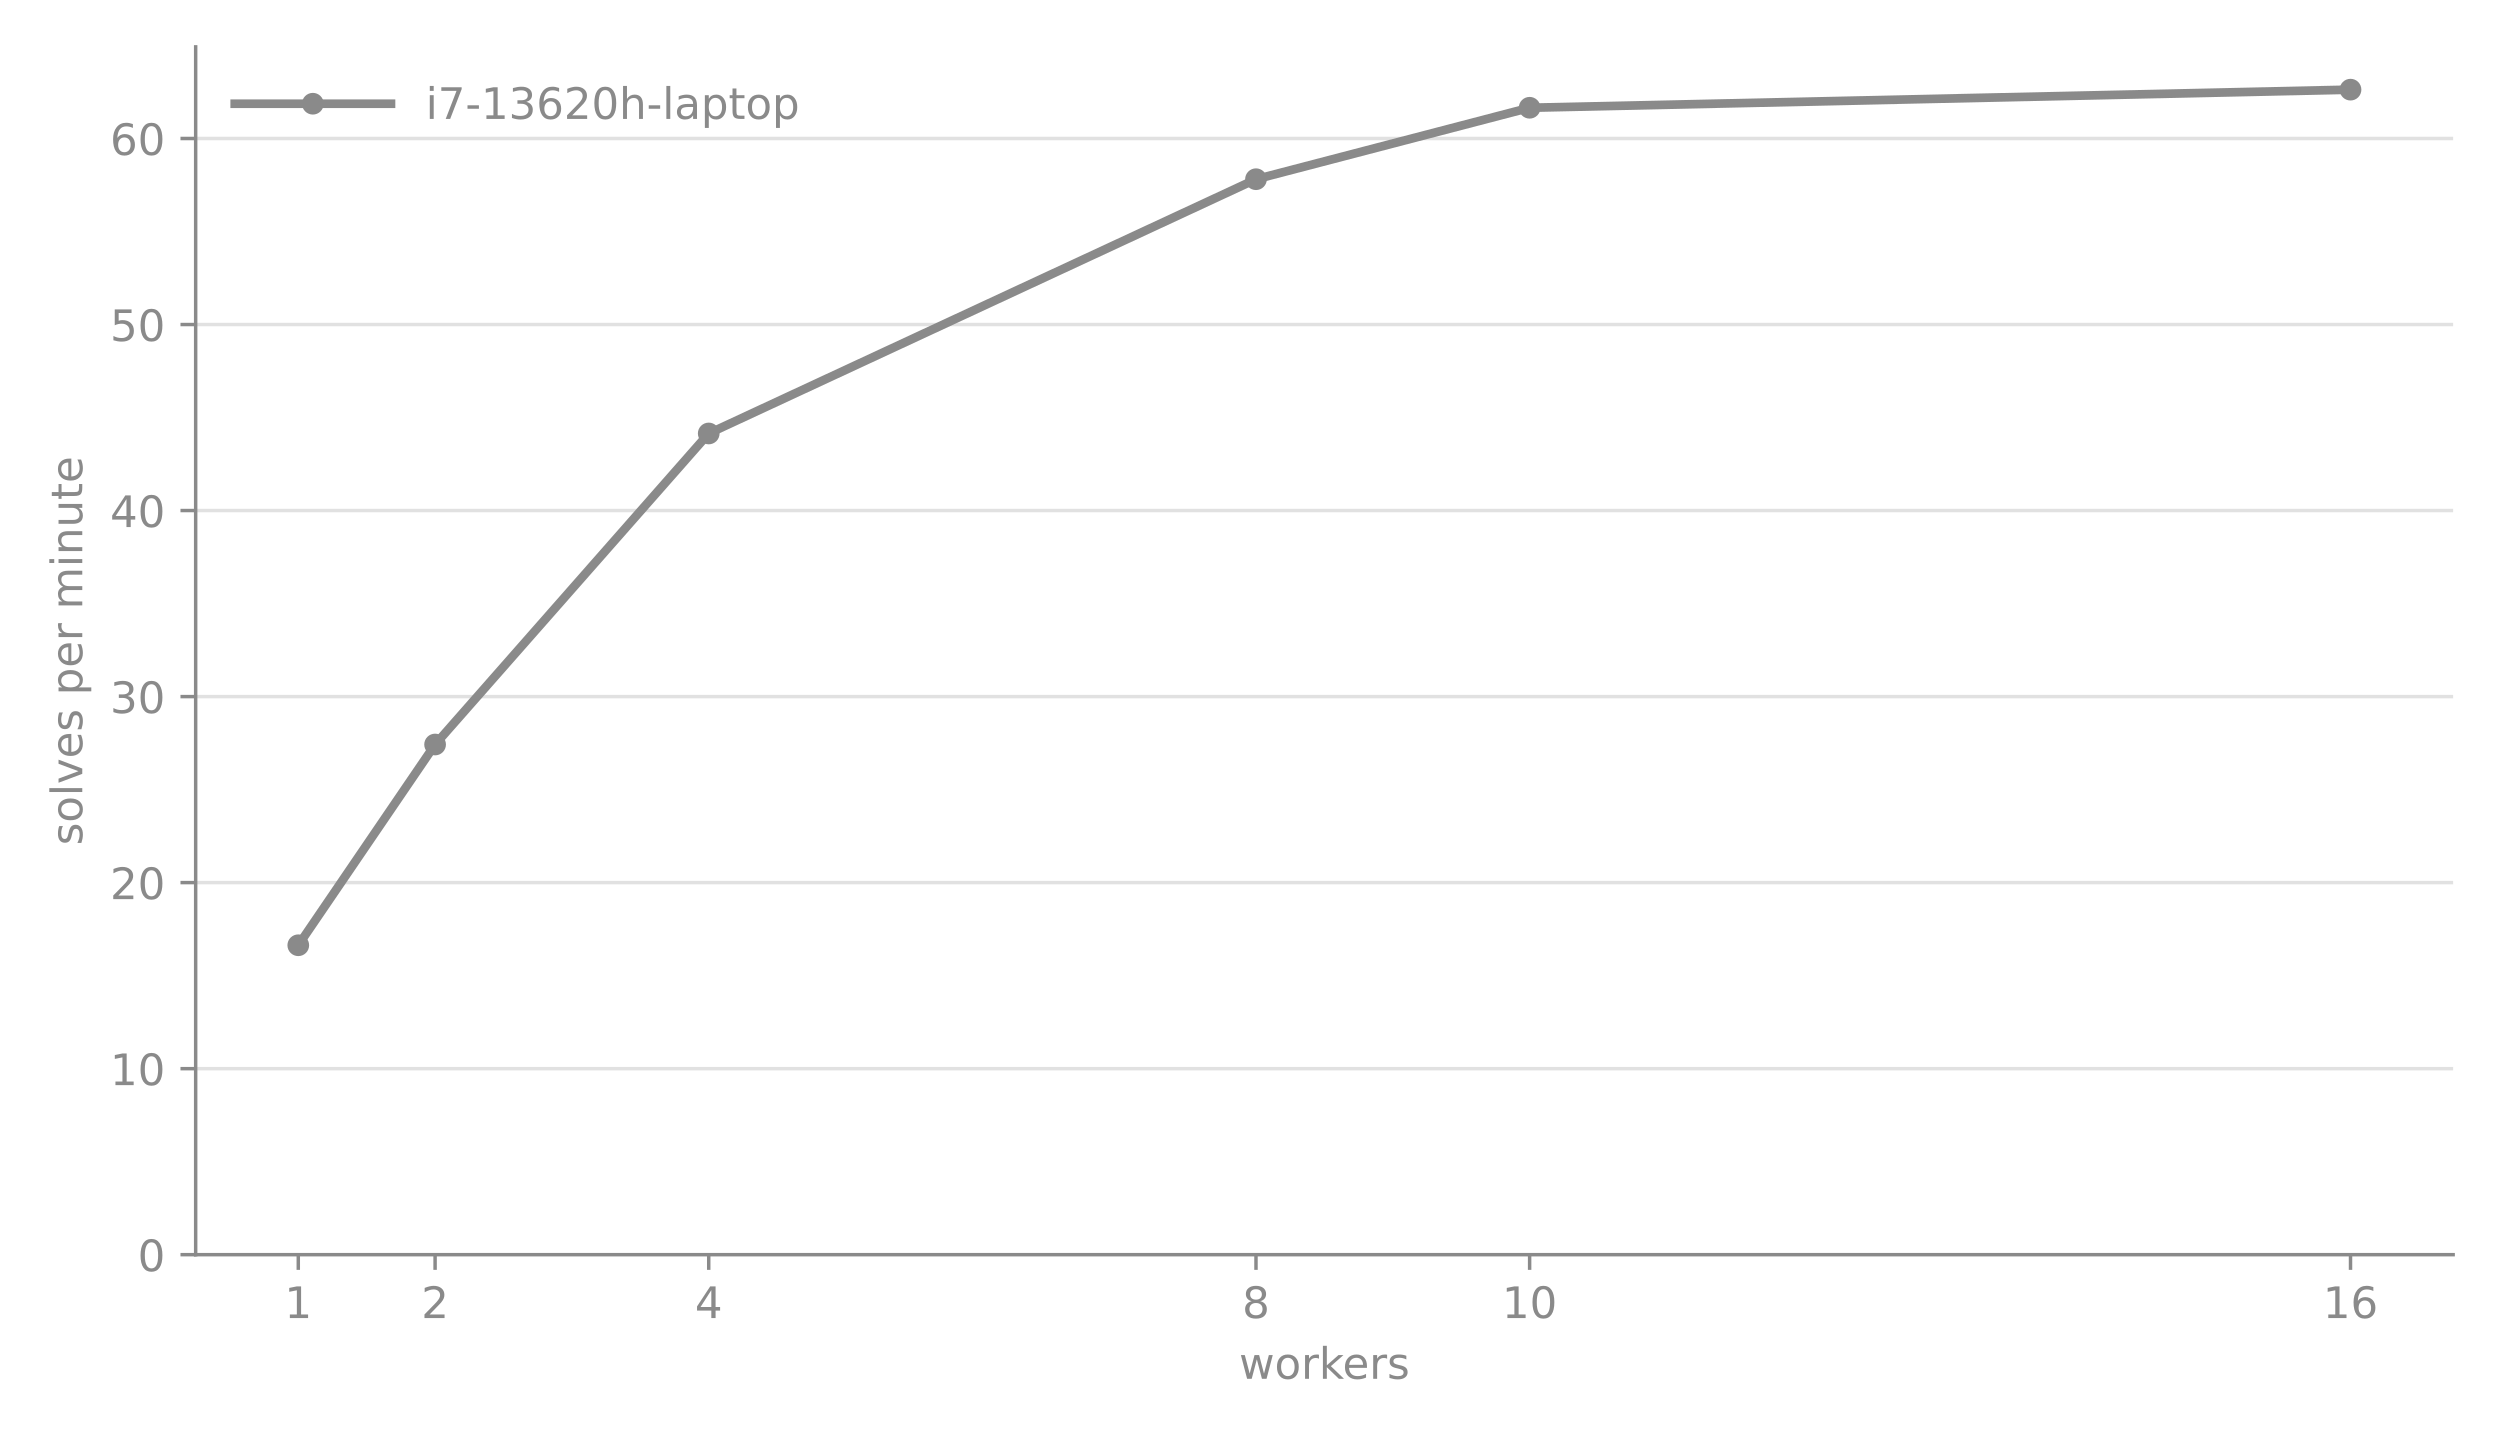
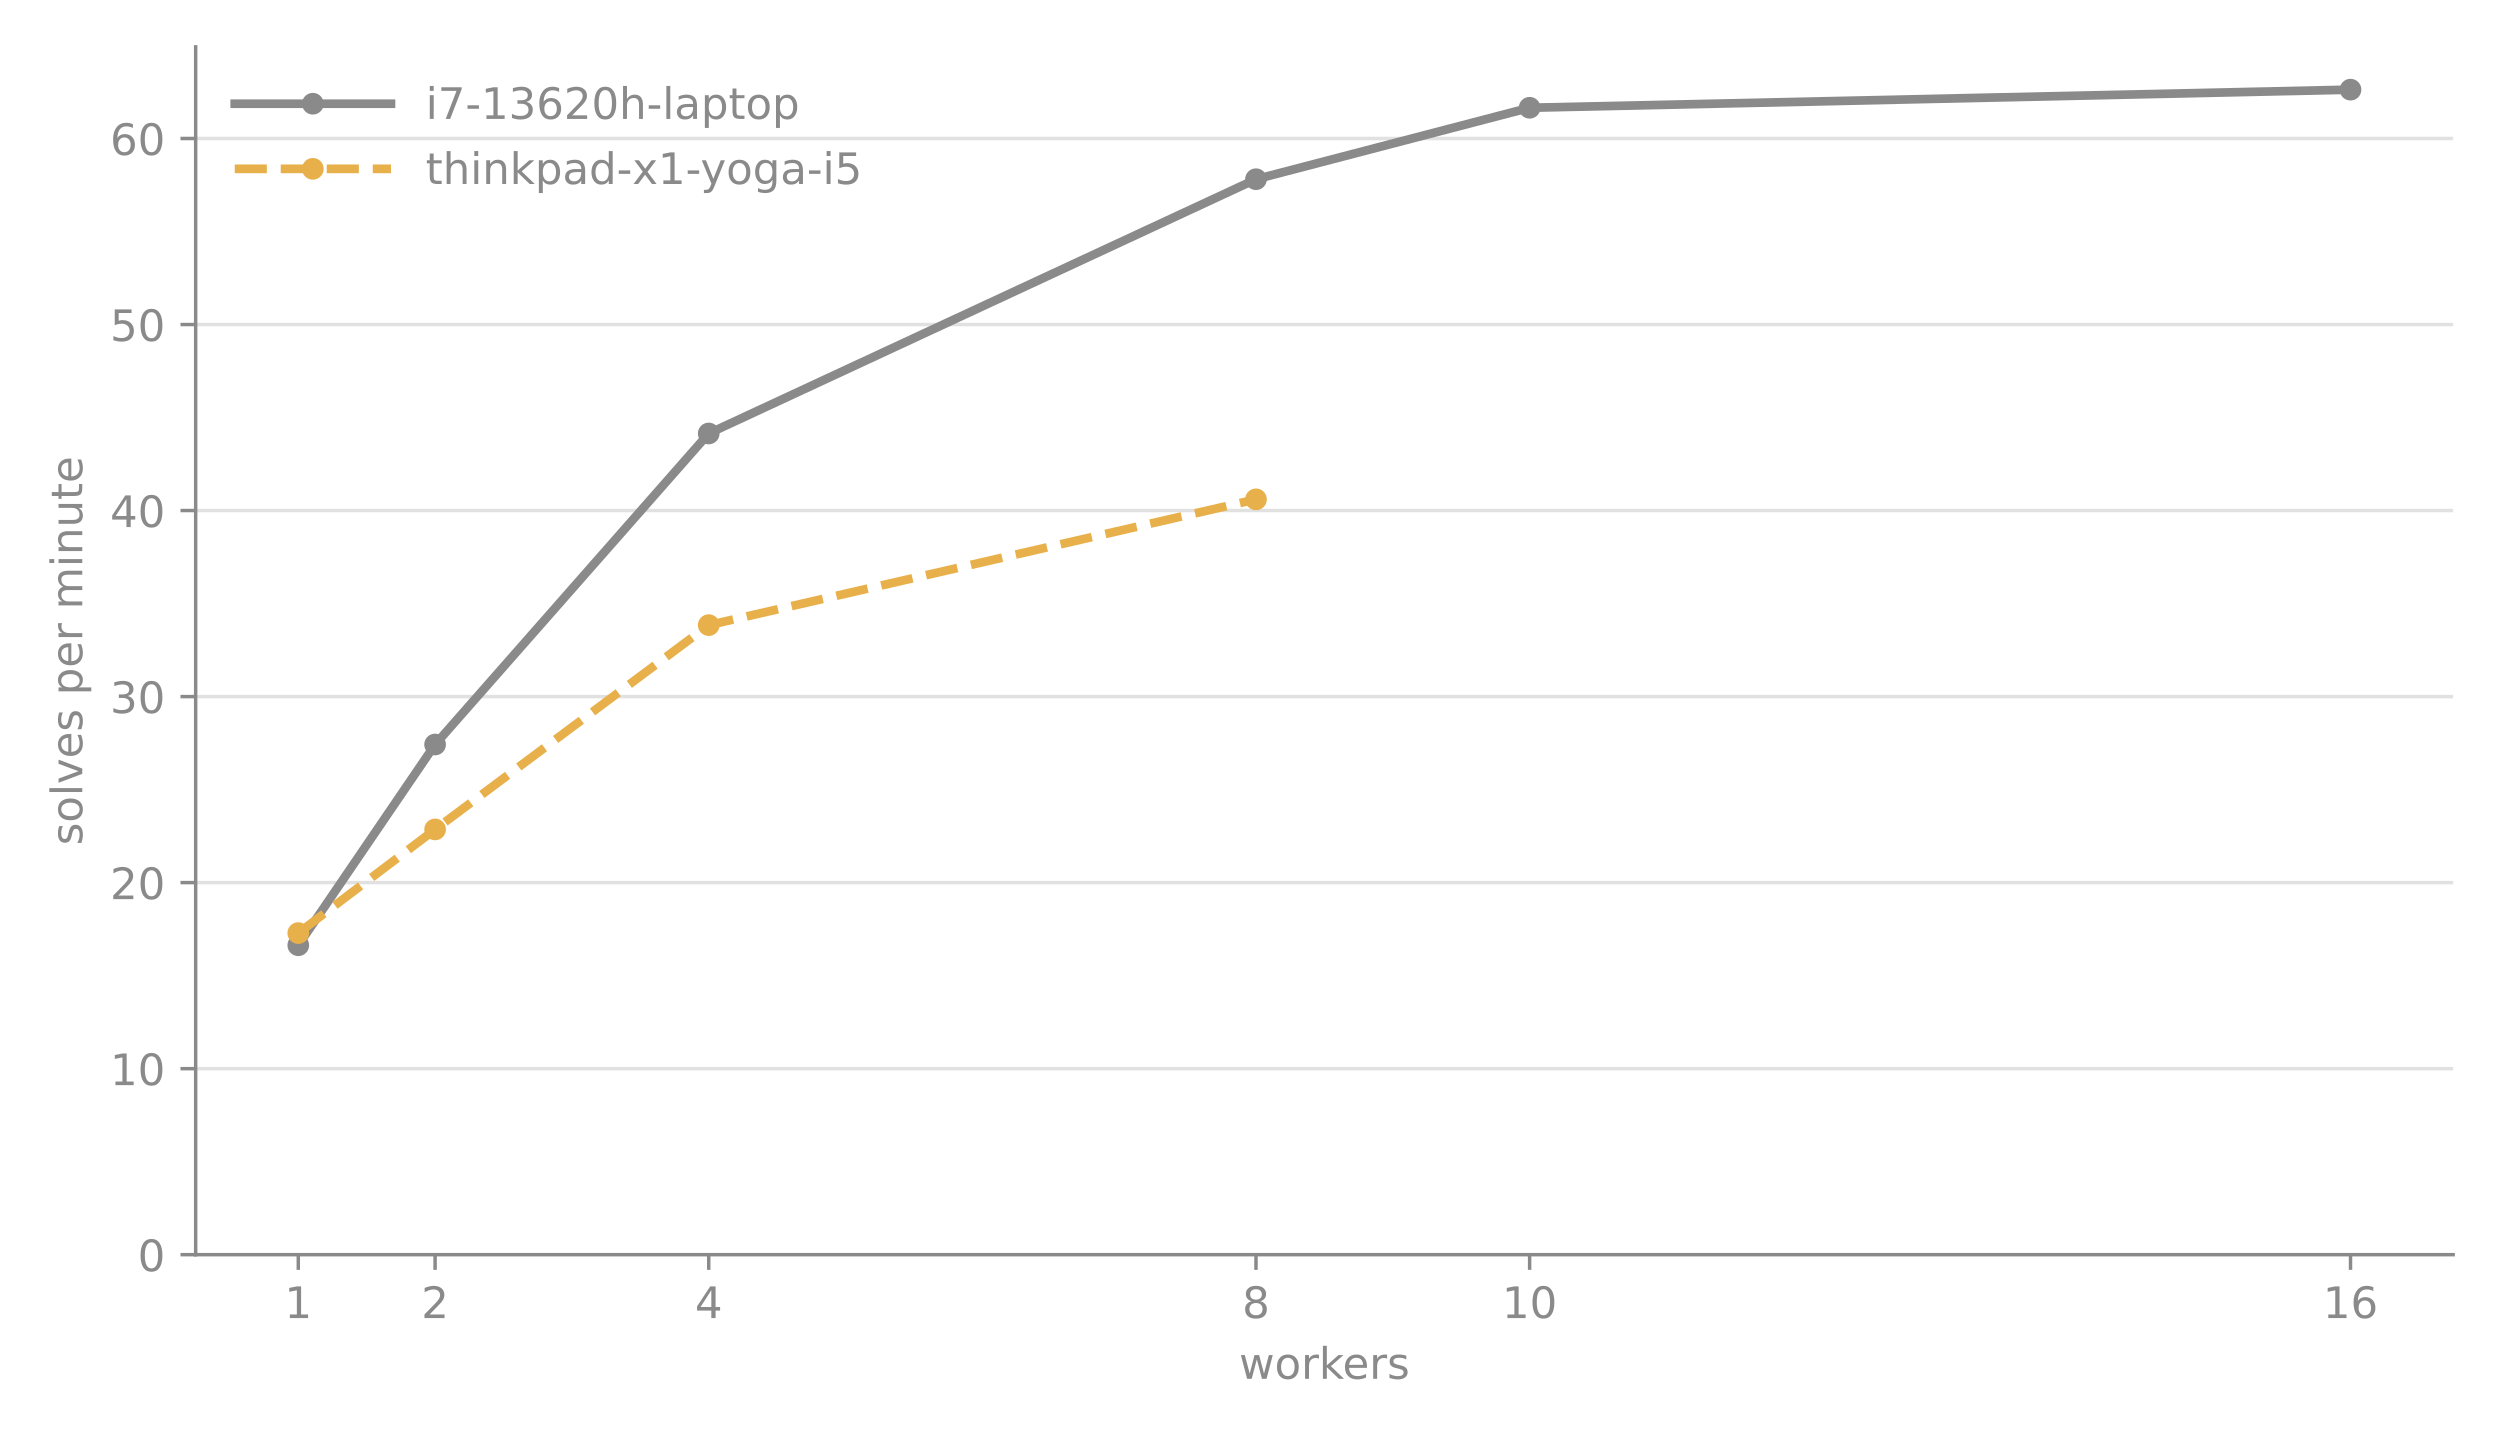
<svg xmlns="http://www.w3.org/2000/svg" xmlns:xlink="http://www.w3.org/1999/xlink" width="576pt" height="331.2pt" viewBox="0 0 576 331.2" version="1.1">
  <defs>
    <style type="text/css">*{stroke-linejoin: round; stroke-linecap: butt}</style>
  </defs>
  <g id="figure_1">
    <g id="patch_1">
      <path d="M 0 331.2  L 576 331.2  L 576 0  L 0 0  L 0 331.2  z " style="fill: none" />
    </g>
    <g id="axes_1">
      <g id="patch_2">
        <path d="M 45.082 289.078  L 565.2 289.078  L 565.2 10.8  L 45.082 10.8  L 45.082 289.078  z " style="fill: none" />
      </g>
      <g id="matplotlib.axis_1">
        <g id="xtick_1">
          <g id="line2d_1">
            <defs>
              <path id="md200e17246" d="M 0 0  L 0 3.5  " style="stroke: #8a8a8a; stroke-width: 0.8" />
            </defs>
            <g>
              <use xlink:href="#md200e17246" x="68.724" y="289.078" style="fill: #8a8a8a; stroke: #8a8a8a; stroke-width: 0.8" />
            </g>
          </g>
          <g id="text_1">
            <g style="fill: #8a8a8a" transform="translate(65.54281 303.6753) scale(0.1 -0.1)">
              <defs>
                <path id="DejaVuSans-14" d="M 794 531  L 1825 531  L 1825 4091  L 703 3866  L 703 4441  L 1819 4666  L 2450 4666  L 2450 531  L 3481 531  L 3481 0  L 794 0  L 794 531  z " transform="scale(0.015625)" />
              </defs>
              <use xlink:href="#DejaVuSans-14" />
            </g>
          </g>
        </g>
        <g id="xtick_2">
          <g id="line2d_2">
            <g>
              <use xlink:href="#md200e17246" x="100.246" y="289.078" style="fill: #8a8a8a; stroke: #8a8a8a; stroke-width: 0.8" />
            </g>
          </g>
          <g id="text_2">
            <g style="fill: #8a8a8a" transform="translate(97.06509 303.6753) scale(0.1 -0.1)">
              <defs>
                <path id="DejaVuSans-15" d="M 1228 531  L 3431 531  L 3431 0  L 469 0  L 469 531  Q 828 903 1448 1529  Q 2069 2156 2228 2338  Q 2531 2678 2651 2914  Q 2772 3150 2772 3378  Q 2772 3750 2511 3984  Q 2250 4219 1831 4219  Q 1534 4219 1204 4116  Q 875 4013 500 3803  L 500 4441  Q 881 4594 1212 4672  Q 1544 4750 1819 4750  Q 2544 4750 2975 4387  Q 3406 4025 3406 3419  Q 3406 3131 3298 2873  Q 3191 2616 2906 2266  Q 2828 2175 2409 1742  Q 1991 1309 1228 531  z " transform="scale(0.015625)" />
              </defs>
              <use xlink:href="#DejaVuSans-15" />
            </g>
          </g>
        </g>
        <g id="xtick_3">
          <g id="line2d_3">
            <g>
              <use xlink:href="#md200e17246" x="163.291" y="289.078" style="fill: #8a8a8a; stroke: #8a8a8a; stroke-width: 0.8" />
            </g>
          </g>
          <g id="text_3">
            <g style="fill: #8a8a8a" transform="translate(160.1097 303.6753) scale(0.1 -0.1)">
              <defs>
                <path id="DejaVuSans-17" d="M 2419 4116  L 825 1625  L 2419 1625  L 2419 4116  z M 2253 4666  L 3047 4666  L 3047 1625  L 3713 1625  L 3713 1100  L 3047 1100  L 3047 0  L 2419 0  L 2419 1100  L 313 1100  L 313 1709  L 2253 4666  z " transform="scale(0.015625)" />
              </defs>
              <use xlink:href="#DejaVuSans-17" />
            </g>
          </g>
        </g>
        <g id="xtick_4">
          <g id="line2d_4">
            <g>
              <use xlink:href="#md200e17246" x="289.38" y="289.078" style="fill: #8a8a8a; stroke: #8a8a8a; stroke-width: 0.8" />
            </g>
          </g>
          <g id="text_4">
            <g style="fill: #8a8a8a" transform="translate(286.1988 303.6753) scale(0.1 -0.1)">
              <defs>
                <path id="DejaVuSans-1b" d="M 2034 2216  Q 1584 2216 1326 1975  Q 1069 1734 1069 1313  Q 1069 891 1326 650  Q 1584 409 2034 409  Q 2484 409 2743 651  Q 3003 894 3003 1313  Q 3003 1734 2745 1975  Q 2488 2216 2034 2216  z M 1403 2484  Q 997 2584 770 2862  Q 544 3141 544 3541  Q 544 4100 942 4425  Q 1341 4750 2034 4750  Q 2731 4750 3128 4425  Q 3525 4100 3525 3541  Q 3525 3141 3298 2862  Q 3072 2584 2669 2484  Q 3125 2378 3379 2068  Q 3634 1759 3634 1313  Q 3634 634 3220 271  Q 2806 -91 2034 -91  Q 1263 -91 848 271  Q 434 634 434 1313  Q 434 1759 690 2068  Q 947 2378 1403 2484  z M 1172 3481  Q 1172 3119 1398 2916  Q 1625 2713 2034 2713  Q 2441 2713 2670 2916  Q 2900 3119 2900 3481  Q 2900 3844 2670 4047  Q 2441 4250 2034 4250  Q 1625 4250 1398 4047  Q 1172 3844 1172 3481  z " transform="scale(0.015625)" />
              </defs>
              <use xlink:href="#DejaVuSans-1b" />
            </g>
          </g>
        </g>
        <g id="xtick_5">
          <g id="line2d_5">
            <g>
              <use xlink:href="#md200e17246" x="352.425" y="289.078" style="fill: #8a8a8a; stroke: #8a8a8a; stroke-width: 0.8" />
            </g>
          </g>
          <g id="text_5">
            <g style="fill: #8a8a8a" transform="translate(346.0621 303.6753) scale(0.1 -0.1)">
              <defs>
                <path id="DejaVuSans-13" d="M 2034 4250  Q 1547 4250 1301 3770  Q 1056 3291 1056 2328  Q 1056 1369 1301 889  Q 1547 409 2034 409  Q 2525 409 2770 889  Q 3016 1369 3016 2328  Q 3016 3291 2770 3770  Q 2525 4250 2034 4250  z M 2034 4750  Q 2819 4750 3233 4129  Q 3647 3509 3647 2328  Q 3647 1150 3233 529  Q 2819 -91 2034 -91  Q 1250 -91 836 529  Q 422 1150 422 2328  Q 422 3509 836 4129  Q 1250 4750 2034 4750  z " transform="scale(0.015625)" />
              </defs>
              <use xlink:href="#DejaVuSans-14" />
              <use xlink:href="#DejaVuSans-13" transform="translate(63.625 0)" />
            </g>
          </g>
        </g>
        <g id="xtick_6">
          <g id="line2d_6">
            <g>
              <use xlink:href="#md200e17246" x="541.558" y="289.078" style="fill: #8a8a8a; stroke: #8a8a8a; stroke-width: 0.8" />
            </g>
          </g>
          <g id="text_6">
            <g style="fill: #8a8a8a" transform="translate(535.1958 303.6753) scale(0.1 -0.1)">
              <defs>
                <path id="DejaVuSans-19" d="M 2113 2584  Q 1688 2584 1439 2293  Q 1191 2003 1191 1497  Q 1191 994 1439 701  Q 1688 409 2113 409  Q 2538 409 2786 701  Q 3034 994 3034 1497  Q 3034 2003 2786 2293  Q 2538 2584 2113 2584  z M 3366 4563  L 3366 3988  Q 3128 4100 2886 4159  Q 2644 4219 2406 4219  Q 1781 4219 1451 3797  Q 1122 3375 1075 2522  Q 1259 2794 1537 2939  Q 1816 3084 2150 3084  Q 2853 3084 3261 2657  Q 3669 2231 3669 1497  Q 3669 778 3244 343  Q 2819 -91 2113 -91  Q 1303 -91 875 529  Q 447 1150 447 2328  Q 447 3434 972 4092  Q 1497 4750 2381 4750  Q 2619 4750 2861 4703  Q 3103 4656 3366 4563  z " transform="scale(0.015625)" />
              </defs>
              <use xlink:href="#DejaVuSans-14" />
              <use xlink:href="#DejaVuSans-19" transform="translate(63.625 0)" />
            </g>
          </g>
        </g>
        <g id="text_7">
          <g style="fill: #8a8a8a" transform="translate(285.4834 317.6761) scale(0.1 -0.1)">
            <defs>
              <path id="DejaVuSans-5a" d="M 269 3500  L 844 3500  L 1563 769  L 2278 3500  L 2956 3500  L 3675 769  L 4391 3500  L 4966 3500  L 4050 0  L 3372 0  L 2619 2869  L 1863 0  L 1184 0  L 269 3500  z " transform="scale(0.015625)" />
              <path id="DejaVuSans-52" d="M 1959 3097  Q 1497 3097 1228 2736  Q 959 2375 959 1747  Q 959 1119 1226 758  Q 1494 397 1959 397  Q 2419 397 2687 759  Q 2956 1122 2956 1747  Q 2956 2369 2687 2733  Q 2419 3097 1959 3097  z M 1959 3584  Q 2709 3584 3137 3096  Q 3566 2609 3566 1747  Q 3566 888 3137 398  Q 2709 -91 1959 -91  Q 1206 -91 779 398  Q 353 888 353 1747  Q 353 2609 779 3096  Q 1206 3584 1959 3584  z " transform="scale(0.015625)" />
              <path id="DejaVuSans-55" d="M 2631 2963  Q 2534 3019 2420 3045  Q 2306 3072 2169 3072  Q 1681 3072 1420 2755  Q 1159 2438 1159 1844  L 1159 0  L 581 0  L 581 3500  L 1159 3500  L 1159 2956  Q 1341 3275 1631 3429  Q 1922 3584 2338 3584  Q 2397 3584 2469 3576  Q 2541 3569 2628 3553  L 2631 2963  z " transform="scale(0.015625)" />
              <path id="DejaVuSans-4e" d="M 581 4863  L 1159 4863  L 1159 1991  L 2875 3500  L 3609 3500  L 1753 1863  L 3688 0  L 2938 0  L 1159 1709  L 1159 0  L 581 0  L 581 4863  z " transform="scale(0.015625)" />
              <path id="DejaVuSans-48" d="M 3597 1894  L 3597 1613  L 953 1613  Q 991 1019 1311 708  Q 1631 397 2203 397  Q 2534 397 2845 478  Q 3156 559 3463 722  L 3463 178  Q 3153 47 2828 -22  Q 2503 -91 2169 -91  Q 1331 -91 842 396  Q 353 884 353 1716  Q 353 2575 817 3079  Q 1281 3584 2069 3584  Q 2775 3584 3186 3129  Q 3597 2675 3597 1894  z M 3022 2063  Q 3016 2534 2758 2815  Q 2500 3097 2075 3097  Q 1594 3097 1305 2825  Q 1016 2553 972 2059  L 3022 2063  z " transform="scale(0.015625)" />
              <path id="DejaVuSans-56" d="M 2834 3397  L 2834 2853  Q 2591 2978 2328 3040  Q 2066 3103 1784 3103  Q 1356 3103 1142 2972  Q 928 2841 928 2578  Q 928 2378 1081 2264  Q 1234 2150 1697 2047  L 1894 2003  Q 2506 1872 2764 1633  Q 3022 1394 3022 966  Q 3022 478 2636 193  Q 2250 -91 1575 -91  Q 1294 -91 989 -36  Q 684 19 347 128  L 347 722  Q 666 556 975 473  Q 1284 391 1588 391  Q 1994 391 2212 530  Q 2431 669 2431 922  Q 2431 1156 2273 1281  Q 2116 1406 1581 1522  L 1381 1569  Q 847 1681 609 1914  Q 372 2147 372 2553  Q 372 3047 722 3315  Q 1072 3584 1716 3584  Q 2034 3584 2315 3537  Q 2597 3491 2834 3397  z " transform="scale(0.015625)" />
            </defs>
            <use xlink:href="#DejaVuSans-5a" />
            <use xlink:href="#DejaVuSans-52" transform="translate(81.78125 0)" />
            <use xlink:href="#DejaVuSans-55" transform="translate(142.9688 0)" />
            <use xlink:href="#DejaVuSans-4e" transform="translate(184.0781 0)" />
            <use xlink:href="#DejaVuSans-48" transform="translate(238.4219 0)" />
            <use xlink:href="#DejaVuSans-55" transform="translate(299.9531 0)" />
            <use xlink:href="#DejaVuSans-56" transform="translate(341.0625 0)" />
          </g>
        </g>
      </g>
      <g id="matplotlib.axis_2">
        <g id="ytick_1">
          <g id="line2d_7">
            <path d="M 45.082 289.078  L 565.2 289.078  " clip-path="url(#pd1cdfeef71)" style="fill: none; stroke: #8a8a8a; stroke-opacity: 0.25; stroke-width: 0.8; stroke-linecap: square" />
          </g>
          <g id="line2d_8">
            <defs>
              <path id="m51747a587b" d="M 0 0  L -3.5 0  " style="stroke: #8a8a8a; stroke-width: 0.8" />
            </defs>
            <g>
              <use xlink:href="#m51747a587b" x="45.082" y="289.078" style="fill: #8a8a8a; stroke: #8a8a8a; stroke-width: 0.8" />
            </g>
          </g>
          <g id="text_8">
            <g style="fill: #8a8a8a" transform="translate(31.71984 292.8765) scale(0.1 -0.1)">
              <use xlink:href="#DejaVuSans-13" />
            </g>
          </g>
        </g>
        <g id="ytick_2">
          <g id="line2d_9">
            <path d="M 45.082 246.216  L 565.2 246.216  " clip-path="url(#pd1cdfeef71)" style="fill: none; stroke: #8a8a8a; stroke-opacity: 0.25; stroke-width: 0.8; stroke-linecap: square" />
          </g>
          <g id="line2d_10">
            <g>
              <use xlink:href="#m51747a587b" x="45.082" y="246.216" style="fill: #8a8a8a; stroke: #8a8a8a; stroke-width: 0.8" />
            </g>
          </g>
          <g id="text_9">
            <g style="fill: #8a8a8a" transform="translate(25.35734 250.0153) scale(0.1 -0.1)">
              <use xlink:href="#DejaVuSans-14" />
              <use xlink:href="#DejaVuSans-13" transform="translate(63.625 0)" />
            </g>
          </g>
        </g>
        <g id="ytick_3">
          <g id="line2d_11">
            <path d="M 45.082 203.355  L 565.2 203.355  " clip-path="url(#pd1cdfeef71)" style="fill: none; stroke: #8a8a8a; stroke-opacity: 0.25; stroke-width: 0.8; stroke-linecap: square" />
          </g>
          <g id="line2d_12">
            <g>
              <use xlink:href="#m51747a587b" x="45.082" y="203.355" style="fill: #8a8a8a; stroke: #8a8a8a; stroke-width: 0.8" />
            </g>
          </g>
          <g id="text_10">
            <g style="fill: #8a8a8a" transform="translate(25.35734 207.1541) scale(0.1 -0.1)">
              <use xlink:href="#DejaVuSans-15" />
              <use xlink:href="#DejaVuSans-13" transform="translate(63.625 0)" />
            </g>
          </g>
        </g>
        <g id="ytick_4">
          <g id="line2d_13">
            <path d="M 45.082 160.494  L 565.2 160.494  " clip-path="url(#pd1cdfeef71)" style="fill: none; stroke: #8a8a8a; stroke-opacity: 0.25; stroke-width: 0.8; stroke-linecap: square" />
          </g>
          <g id="line2d_14">
            <g>
              <use xlink:href="#m51747a587b" x="45.082" y="160.494" style="fill: #8a8a8a; stroke: #8a8a8a; stroke-width: 0.8" />
            </g>
          </g>
          <g id="text_11">
            <g style="fill: #8a8a8a" transform="translate(25.35734 164.2929) scale(0.1 -0.1)">
              <defs>
                <path id="DejaVuSans-16" d="M 2597 2516  Q 3050 2419 3304 2112  Q 3559 1806 3559 1356  Q 3559 666 3084 287  Q 2609 -91 1734 -91  Q 1441 -91 1130 -33  Q 819 25 488 141  L 488 750  Q 750 597 1062 519  Q 1375 441 1716 441  Q 2309 441 2620 675  Q 2931 909 2931 1356  Q 2931 1769 2642 2001  Q 2353 2234 1838 2234  L 1294 2234  L 1294 2753  L 1863 2753  Q 2328 2753 2575 2939  Q 2822 3125 2822 3475  Q 2822 3834 2567 4026  Q 2313 4219 1838 4219  Q 1578 4219 1281 4162  Q 984 4106 628 3988  L 628 4550  Q 988 4650 1302 4700  Q 1616 4750 1894 4750  Q 2613 4750 3031 4423  Q 3450 4097 3450 3541  Q 3450 3153 3228 2886  Q 3006 2619 2597 2516  z " transform="scale(0.015625)" />
              </defs>
              <use xlink:href="#DejaVuSans-16" />
              <use xlink:href="#DejaVuSans-13" transform="translate(63.625 0)" />
            </g>
          </g>
        </g>
        <g id="ytick_5">
          <g id="line2d_15">
            <path d="M 45.082 117.633  L 565.2 117.633  " clip-path="url(#pd1cdfeef71)" style="fill: none; stroke: #8a8a8a; stroke-opacity: 0.25; stroke-width: 0.8; stroke-linecap: square" />
          </g>
          <g id="line2d_16">
            <g>
              <use xlink:href="#m51747a587b" x="45.082" y="117.633" style="fill: #8a8a8a; stroke: #8a8a8a; stroke-width: 0.8" />
            </g>
          </g>
          <g id="text_12">
            <g style="fill: #8a8a8a" transform="translate(25.35734 121.4317) scale(0.1 -0.1)">
              <use xlink:href="#DejaVuSans-17" />
              <use xlink:href="#DejaVuSans-13" transform="translate(63.625 0)" />
            </g>
          </g>
        </g>
        <g id="ytick_6">
          <g id="line2d_17">
            <path d="M 45.082 74.772  L 565.2 74.772  " clip-path="url(#pd1cdfeef71)" style="fill: none; stroke: #8a8a8a; stroke-opacity: 0.25; stroke-width: 0.8; stroke-linecap: square" />
          </g>
          <g id="line2d_18">
            <g>
              <use xlink:href="#m51747a587b" x="45.082" y="74.772" style="fill: #8a8a8a; stroke: #8a8a8a; stroke-width: 0.8" />
            </g>
          </g>
          <g id="text_13">
            <g style="fill: #8a8a8a" transform="translate(25.35734 78.57049) scale(0.1 -0.1)">
              <defs>
                <path id="DejaVuSans-18" d="M 691 4666  L 3169 4666  L 3169 4134  L 1269 4134  L 1269 2991  Q 1406 3038 1543 3061  Q 1681 3084 1819 3084  Q 2600 3084 3056 2656  Q 3513 2228 3513 1497  Q 3513 744 3044 326  Q 2575 -91 1722 -91  Q 1428 -91 1123 -41  Q 819 9 494 109  L 494 744  Q 775 591 1075 516  Q 1375 441 1709 441  Q 2250 441 2565 725  Q 2881 1009 2881 1497  Q 2881 1984 2565 2268  Q 2250 2553 1709 2553  Q 1456 2553 1204 2497  Q 953 2441 691 2322  L 691 4666  z " transform="scale(0.015625)" />
              </defs>
              <use xlink:href="#DejaVuSans-18" />
              <use xlink:href="#DejaVuSans-13" transform="translate(63.625 0)" />
            </g>
          </g>
        </g>
        <g id="ytick_7">
          <g id="line2d_19">
            <path d="M 45.082 31.91  L 565.2 31.91  " clip-path="url(#pd1cdfeef71)" style="fill: none; stroke: #8a8a8a; stroke-opacity: 0.25; stroke-width: 0.8; stroke-linecap: square" />
          </g>
          <g id="line2d_20">
            <g>
              <use xlink:href="#m51747a587b" x="45.082" y="31.91" style="fill: #8a8a8a; stroke: #8a8a8a; stroke-width: 0.8" />
            </g>
          </g>
          <g id="text_14">
            <g style="fill: #8a8a8a" transform="translate(25.35734 35.70929) scale(0.1 -0.1)">
              <use xlink:href="#DejaVuSans-19" />
              <use xlink:href="#DejaVuSans-13" transform="translate(63.625 0)" />
            </g>
          </g>
        </g>
        <g id="text_15">
          <g style="fill: #8a8a8a" transform="translate(18.955 194.7505) rotate(-90) scale(0.1 -0.1)">
            <defs>
              <path id="DejaVuSans-4f" d="M 603 4863  L 1178 4863  L 1178 0  L 603 0  L 603 4863  z " transform="scale(0.015625)" />
              <path id="DejaVuSans-59" d="M 191 3500  L 800 3500  L 1894 563  L 2988 3500  L 3597 3500  L 2284 0  L 1503 0  L 191 3500  z " transform="scale(0.015625)" />
              <path id="DejaVuSans-3" transform="scale(0.015625)" />
              <path id="DejaVuSans-53" d="M 1159 525  L 1159 -1331  L 581 -1331  L 581 3500  L 1159 3500  L 1159 2969  Q 1341 3281 1617 3432  Q 1894 3584 2278 3584  Q 2916 3584 3314 3078  Q 3713 2572 3713 1747  Q 3713 922 3314 415  Q 2916 -91 2278 -91  Q 1894 -91 1617 61  Q 1341 213 1159 525  z M 3116 1747  Q 3116 2381 2855 2742  Q 2594 3103 2138 3103  Q 1681 3103 1420 2742  Q 1159 2381 1159 1747  Q 1159 1113 1420 752  Q 1681 391 2138 391  Q 2594 391 2855 752  Q 3116 1113 3116 1747  z " transform="scale(0.015625)" />
              <path id="DejaVuSans-50" d="M 3328 2828  Q 3544 3216 3844 3400  Q 4144 3584 4550 3584  Q 5097 3584 5394 3201  Q 5691 2819 5691 2113  L 5691 0  L 5113 0  L 5113 2094  Q 5113 2597 4934 2840  Q 4756 3084 4391 3084  Q 3944 3084 3684 2787  Q 3425 2491 3425 1978  L 3425 0  L 2847 0  L 2847 2094  Q 2847 2600 2669 2842  Q 2491 3084 2119 3084  Q 1678 3084 1418 2786  Q 1159 2488 1159 1978  L 1159 0  L 581 0  L 581 3500  L 1159 3500  L 1159 2956  Q 1356 3278 1631 3431  Q 1906 3584 2284 3584  Q 2666 3584 2933 3390  Q 3200 3197 3328 2828  z " transform="scale(0.015625)" />
              <path id="DejaVuSans-4c" d="M 603 3500  L 1178 3500  L 1178 0  L 603 0  L 603 3500  z M 603 4863  L 1178 4863  L 1178 4134  L 603 4134  L 603 4863  z " transform="scale(0.015625)" />
              <path id="DejaVuSans-51" d="M 3513 2113  L 3513 0  L 2938 0  L 2938 2094  Q 2938 2591 2744 2837  Q 2550 3084 2163 3084  Q 1697 3084 1428 2787  Q 1159 2491 1159 1978  L 1159 0  L 581 0  L 581 3500  L 1159 3500  L 1159 2956  Q 1366 3272 1645 3428  Q 1925 3584 2291 3584  Q 2894 3584 3203 3211  Q 3513 2838 3513 2113  z " transform="scale(0.015625)" />
              <path id="DejaVuSans-58" d="M 544 1381  L 544 3500  L 1119 3500  L 1119 1403  Q 1119 906 1312 657  Q 1506 409 1894 409  Q 2359 409 2629 706  Q 2900 1003 2900 1516  L 2900 3500  L 3475 3500  L 3475 0  L 2900 0  L 2900 538  Q 2691 219 2414 64  Q 2138 -91 1772 -91  Q 1169 -91 856 284  Q 544 659 544 1381  z M 1991 3584  L 1991 3584  z " transform="scale(0.015625)" />
              <path id="DejaVuSans-57" d="M 1172 4494  L 1172 3500  L 2356 3500  L 2356 3053  L 1172 3053  L 1172 1153  Q 1172 725 1289 603  Q 1406 481 1766 481  L 2356 481  L 2356 0  L 1766 0  Q 1100 0 847 248  Q 594 497 594 1153  L 594 3053  L 172 3053  L 172 3500  L 594 3500  L 594 4494  L 1172 4494  z " transform="scale(0.015625)" />
            </defs>
            <use xlink:href="#DejaVuSans-56" />
            <use xlink:href="#DejaVuSans-52" transform="translate(52.09375 0)" />
            <use xlink:href="#DejaVuSans-4f" transform="translate(113.2812 0)" />
            <use xlink:href="#DejaVuSans-59" transform="translate(141.0625 0)" />
            <use xlink:href="#DejaVuSans-48" transform="translate(200.25 0)" />
            <use xlink:href="#DejaVuSans-56" transform="translate(261.7812 0)" />
            <use xlink:href="#DejaVuSans-3" transform="translate(313.875 0)" />
            <use xlink:href="#DejaVuSans-53" transform="translate(345.6562 0)" />
            <use xlink:href="#DejaVuSans-48" transform="translate(409.1406 0)" />
            <use xlink:href="#DejaVuSans-55" transform="translate(470.6719 0)" />
            <use xlink:href="#DejaVuSans-3" transform="translate(511.7812 0)" />
            <use xlink:href="#DejaVuSans-50" transform="translate(543.5625 0)" />
            <use xlink:href="#DejaVuSans-4c" transform="translate(640.9688 0)" />
            <use xlink:href="#DejaVuSans-51" transform="translate(668.75 0)" />
            <use xlink:href="#DejaVuSans-58" transform="translate(732.125 0)" />
            <use xlink:href="#DejaVuSans-57" transform="translate(795.5 0)" />
            <use xlink:href="#DejaVuSans-48" transform="translate(834.7031 0)" />
          </g>
        </g>
      </g>
      <g id="line2d_21">
        <path d="M 68.724 217.787  L 100.246 171.535  L 163.291 99.872  L 289.38 41.29  L 352.425 24.828  L 541.558 20.657  " clip-path="url(#pd1cdfeef71)" style="fill: none; stroke: #8a8a8a; stroke-width: 2; stroke-linecap: square" />
        <defs>
          <path id="mecfc3dbf60" d="M 0 2  C 0.53 2 1.039 1.789 1.414 1.414  C 1.789 1.039 2 0.53 2 0  C 2 -0.53 1.789 -1.039 1.414 -1.414  C 1.039 -1.789 0.53 -2 0 -2  C -0.53 -2 -1.039 -1.789 -1.414 -1.414  C -1.789 -1.039 -2 -0.53 -2 0  C -2 0.53 -1.789 1.039 -1.414 1.414  C -1.039 1.789 -0.53 2 0 2  z " style="stroke: #8a8a8a" />
        </defs>
        <g clip-path="url(#pd1cdfeef71)">
          <use xlink:href="#mecfc3dbf60" x="68.724" y="217.787" style="fill: #8a8a8a; stroke: #8a8a8a" />
          <use xlink:href="#mecfc3dbf60" x="100.246" y="171.535" style="fill: #8a8a8a; stroke: #8a8a8a" />
          <use xlink:href="#mecfc3dbf60" x="163.291" y="99.872" style="fill: #8a8a8a; stroke: #8a8a8a" />
          <use xlink:href="#mecfc3dbf60" x="289.38" y="41.29" style="fill: #8a8a8a; stroke: #8a8a8a" />
          <use xlink:href="#mecfc3dbf60" x="352.425" y="24.828" style="fill: #8a8a8a; stroke: #8a8a8a" />
          <use xlink:href="#mecfc3dbf60" x="541.558" y="20.657" style="fill: #8a8a8a; stroke: #8a8a8a" />
        </g>
      </g>
+       <g id="line2d_22">
+         <path d="M 68.724 214.983  L 100.246 191.098  L 163.291 144.028  L 289.38 115.049  " clip-path="url(#pd1cdfeef71)" style="fill: none; stroke-dasharray: 7.4,3.2; stroke-dashoffset: 0; stroke: #e8b04a; stroke-width: 2" />
+         <defs>
+           <path id="m0b518b88ce" d="M 0 2  C 0.53 2 1.039 1.789 1.414 1.414  C 1.789 1.039 2 0.53 2 0  C 2 -0.53 1.789 -1.039 1.414 -1.414  C 1.039 -1.789 0.53 -2 0 -2  C -0.53 -2 -1.039 -1.789 -1.414 -1.414  C -1.789 -1.039 -2 -0.53 -2 0  C -2 0.53 -1.789 1.039 -1.414 1.414  C -1.039 1.789 -0.53 2 0 2  z " style="stroke: #e8b04a" />
+         </defs>
+         <g clip-path="url(#pd1cdfeef71)">
+           <use xlink:href="#m0b518b88ce" x="68.724" y="214.983" style="fill: #e8b04a; stroke: #e8b04a" />
+           <use xlink:href="#m0b518b88ce" x="100.246" y="191.098" style="fill: #e8b04a; stroke: #e8b04a" />
+           <use xlink:href="#m0b518b88ce" x="163.291" y="144.028" style="fill: #e8b04a; stroke: #e8b04a" />
+           <use xlink:href="#m0b518b88ce" x="289.38" y="115.049" style="fill: #e8b04a; stroke: #e8b04a" />
+         </g>
+       </g>
      <g id="patch_3">
        <path d="M 45.082 289.078  L 45.082 10.8  " style="fill: none; stroke: #8a8a8a; stroke-width: 0.8; stroke-linejoin: miter; stroke-linecap: square" />
      </g>
      <g id="patch_4">
        <path d="M 45.082 289.078  L 565.2 289.078  " style="fill: none; stroke: #8a8a8a; stroke-width: 0.8; stroke-linejoin: miter; stroke-linecap: square" />
      </g>
      <g id="legend_1">
-         <g id="line2d_22">
+         <g id="line2d_23">
          <path d="M 54.082 23.898  L 72.082 23.898  L 90.082 23.898  " style="fill: none; stroke: #8a8a8a; stroke-width: 2; stroke-linecap: square" />
          <g>
            <use xlink:href="#mecfc3dbf60" x="72.082" y="23.898" style="fill: #8a8a8a; stroke: #8a8a8a" />
          </g>
        </g>
        <g id="text_16">
          <g style="fill: #8a8a8a" transform="translate(98.08234 27.39844) scale(0.1 -0.1)">
            <defs>
              <path id="DejaVuSans-1a" d="M 525 4666  L 3525 4666  L 3525 4397  L 1831 0  L 1172 0  L 2766 4134  L 525 4134  L 525 4666  z " transform="scale(0.015625)" />
              <path id="DejaVuSans-10" d="M 313 2009  L 1997 2009  L 1997 1497  L 313 1497  L 313 2009  z " transform="scale(0.015625)" />
              <path id="DejaVuSans-4b" d="M 3513 2113  L 3513 0  L 2938 0  L 2938 2094  Q 2938 2591 2744 2837  Q 2550 3084 2163 3084  Q 1697 3084 1428 2787  Q 1159 2491 1159 1978  L 1159 0  L 581 0  L 581 4863  L 1159 4863  L 1159 2956  Q 1366 3272 1645 3428  Q 1925 3584 2291 3584  Q 2894 3584 3203 3211  Q 3513 2838 3513 2113  z " transform="scale(0.015625)" />
              <path id="DejaVuSans-44" d="M 2194 1759  Q 1497 1759 1228 1600  Q 959 1441 959 1056  Q 959 750 1161 570  Q 1363 391 1709 391  Q 2188 391 2477 730  Q 2766 1069 2766 1631  L 2766 1759  L 2194 1759  z M 3341 1997  L 3341 0  L 2766 0  L 2766 531  Q 2569 213 2275 61  Q 1981 -91 1556 -91  Q 1019 -91 701 211  Q 384 513 384 1019  Q 384 1609 779 1909  Q 1175 2209 1959 2209  L 2766 2209  L 2766 2266  Q 2766 2663 2505 2880  Q 2244 3097 1772 3097  Q 1472 3097 1187 3025  Q 903 2953 641 2809  L 641 3341  Q 956 3463 1253 3523  Q 1550 3584 1831 3584  Q 2591 3584 2966 3190  Q 3341 2797 3341 1997  z " transform="scale(0.015625)" />
            </defs>
            <use xlink:href="#DejaVuSans-4c" />
            <use xlink:href="#DejaVuSans-1a" transform="translate(27.78125 0)" />
            <use xlink:href="#DejaVuSans-10" transform="translate(91.40625 0)" />
            <use xlink:href="#DejaVuSans-14" transform="translate(127.4844 0)" />
            <use xlink:href="#DejaVuSans-16" transform="translate(191.1094 0)" />
            <use xlink:href="#DejaVuSans-19" transform="translate(254.7344 0)" />
            <use xlink:href="#DejaVuSans-15" transform="translate(318.3594 0)" />
            <use xlink:href="#DejaVuSans-13" transform="translate(381.9844 0)" />
            <use xlink:href="#DejaVuSans-4b" transform="translate(445.6094 0)" />
            <use xlink:href="#DejaVuSans-10" transform="translate(508.9844 0)" />
            <use xlink:href="#DejaVuSans-4f" transform="translate(545.0625 0)" />
            <use xlink:href="#DejaVuSans-44" transform="translate(572.8438 0)" />
            <use xlink:href="#DejaVuSans-53" transform="translate(634.125 0)" />
            <use xlink:href="#DejaVuSans-57" transform="translate(697.6094 0)" />
            <use xlink:href="#DejaVuSans-52" transform="translate(736.8125 0)" />
            <use xlink:href="#DejaVuSans-53" transform="translate(798 0)" />
          </g>
        </g>
+         <g id="line2d_24">
+           <path d="M 54.082 38.899  L 72.082 38.899  L 90.082 38.899  " style="fill: none; stroke-dasharray: 7.4,3.2; stroke-dashoffset: 0; stroke: #e8b04a; stroke-width: 2" />
+           <g>
+             <use xlink:href="#m0b518b88ce" x="72.082" y="38.899" style="fill: #e8b04a; stroke: #e8b04a" />
+           </g>
+         </g>
+         <g id="text_17">
+           <g style="fill: #8a8a8a" transform="translate(98.08234 42.39922) scale(0.1 -0.1)">
+             <defs>
+               <path id="DejaVuSans-47" d="M 2906 2969  L 2906 4863  L 3481 4863  L 3481 0  L 2906 0  L 2906 525  Q 2725 213 2448 61  Q 2172 -91 1784 -91  Q 1150 -91 751 415  Q 353 922 353 1747  Q 353 2572 751 3078  Q 1150 3584 1784 3584  Q 2172 3584 2448 3432  Q 2725 3281 2906 2969  z M 947 1747  Q 947 1113 1208 752  Q 1469 391 1925 391  Q 2381 391 2643 752  Q 2906 1113 2906 1747  Q 2906 2381 2643 2742  Q 2381 3103 1925 3103  Q 1469 3103 1208 2742  Q 947 2381 947 1747  z " transform="scale(0.015625)" />
+               <path id="DejaVuSans-5b" d="M 3513 3500  L 2247 1797  L 3578 0  L 2900 0  L 1881 1375  L 863 0  L 184 0  L 1544 1831  L 300 3500  L 978 3500  L 1906 2253  L 2834 3500  L 3513 3500  z " transform="scale(0.015625)" />
+               <path id="DejaVuSans-5c" d="M 2059 -325  Q 1816 -950 1584 -1140  Q 1353 -1331 966 -1331  L 506 -1331  L 506 -850  L 844 -850  Q 1081 -850 1212 -737  Q 1344 -625 1503 -206  L 1606 56  L 191 3500  L 800 3500  L 1894 763  L 2988 3500  L 3597 3500  L 2059 -325  z " transform="scale(0.015625)" />
+               <path id="DejaVuSans-4a" d="M 2906 1791  Q 2906 2416 2648 2759  Q 2391 3103 1925 3103  Q 1463 3103 1205 2759  Q 947 2416 947 1791  Q 947 1169 1205 825  Q 1463 481 1925 481  Q 2391 481 2648 825  Q 2906 1169 2906 1791  z M 3481 434  Q 3481 -459 3084 -895  Q 2688 -1331 1869 -1331  Q 1566 -1331 1297 -1286  Q 1028 -1241 775 -1147  L 775 -588  Q 1028 -725 1275 -790  Q 1522 -856 1778 -856  Q 2344 -856 2625 -561  Q 2906 -266 2906 331  L 2906 616  Q 2728 306 2450 153  Q 2172 0 1784 0  Q 1141 0 747 490  Q 353 981 353 1791  Q 353 2603 747 3093  Q 1141 3584 1784 3584  Q 2172 3584 2450 3431  Q 2728 3278 2906 2969  L 2906 3500  L 3481 3500  L 3481 434  z " transform="scale(0.015625)" />
+             </defs>
+             <use xlink:href="#DejaVuSans-57" />
+             <use xlink:href="#DejaVuSans-4b" transform="translate(39.20312 0)" />
+             <use xlink:href="#DejaVuSans-4c" transform="translate(102.5781 0)" />
+             <use xlink:href="#DejaVuSans-51" transform="translate(130.3594 0)" />
+             <use xlink:href="#DejaVuSans-4e" transform="translate(193.7344 0)" />
+             <use xlink:href="#DejaVuSans-53" transform="translate(251.6406 0)" />
+             <use xlink:href="#DejaVuSans-44" transform="translate(315.125 0)" />
+             <use xlink:href="#DejaVuSans-47" transform="translate(376.4062 0)" />
+             <use xlink:href="#DejaVuSans-10" transform="translate(439.8906 0)" />
+             <use xlink:href="#DejaVuSans-5b" transform="translate(475.9688 0)" />
+             <use xlink:href="#DejaVuSans-14" transform="translate(535.1562 0)" />
+             <use xlink:href="#DejaVuSans-10" transform="translate(598.7812 0)" />
+             <use xlink:href="#DejaVuSans-5c" transform="translate(633.1094 0)" />
+             <use xlink:href="#DejaVuSans-52" transform="translate(692.2969 0)" />
+             <use xlink:href="#DejaVuSans-4a" transform="translate(753.4844 0)" />
+             <use xlink:href="#DejaVuSans-44" transform="translate(816.9688 0)" />
+             <use xlink:href="#DejaVuSans-10" transform="translate(878.25 0)" />
+             <use xlink:href="#DejaVuSans-4c" transform="translate(914.3281 0)" />
+             <use xlink:href="#DejaVuSans-18" transform="translate(942.1094 0)" />
+           </g>
+         </g>
      </g>
    </g>
  </g>
  <defs>
    <clipPath id="pd1cdfeef71">
      <rect x="45.082" y="10.8" width="520.118" height="278.278" />
    </clipPath>
  </defs>
</svg>
